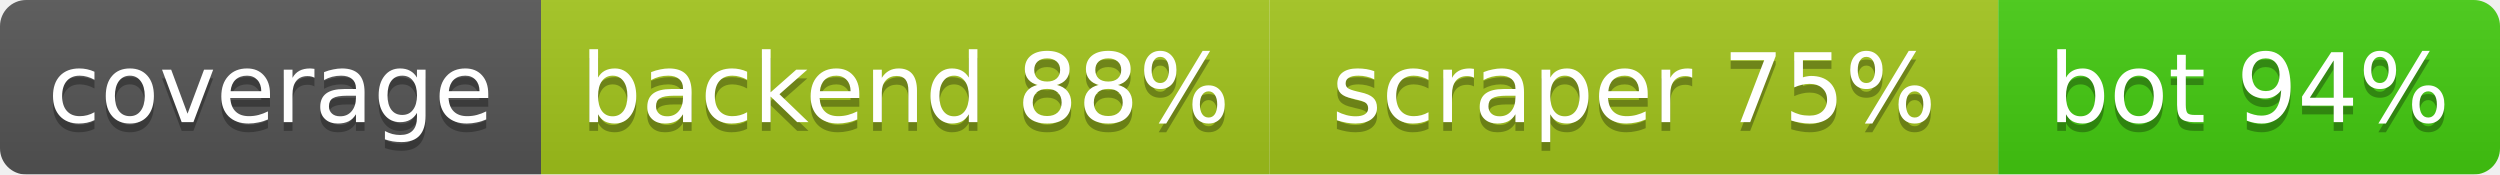
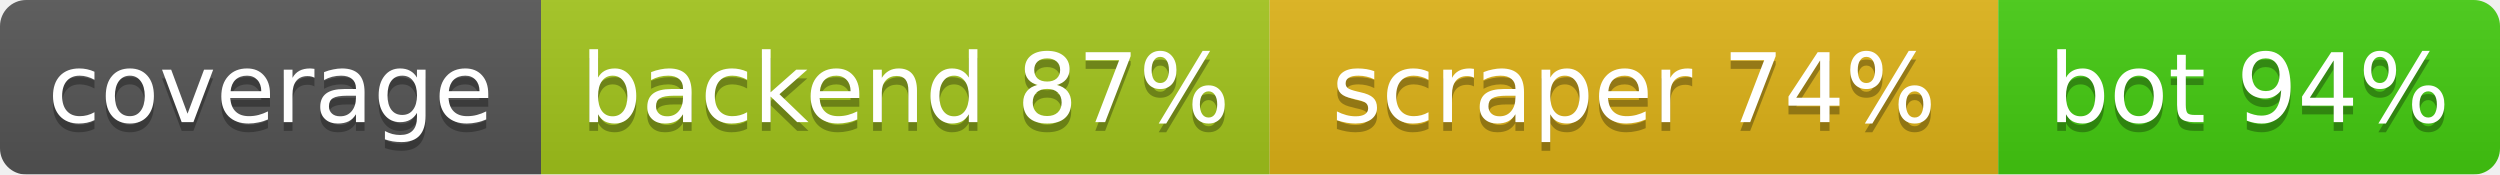
<svg xmlns="http://www.w3.org/2000/svg" width="286.5" height="20">
  <linearGradient id="b" x2="0" y2="100%">
    <stop offset="0" stop-color="#bbb" stop-opacity=".1" />
    <stop offset="1" stop-opacity=".1" />
  </linearGradient>
  <mask id="a">
    <rect width="286.5" height="20" rx="3" fill="#fff" />
  </mask>
  <g mask="url(#a)">
    <rect width="62.0" height="20" fill="#555" />
    <rect x="62.0" width="83.5" height="20" fill="#a3c51c" />
-     <rect x="145.5" width="83.5" height="20" fill="#a3c51c" />
+     <rect x="145.5" width="83.5" height="20" fill="#dfb317" />
    <rect x="229.0" width="57.5" height="20" fill="#4c1" />
    <rect width="286.5" height="20" fill="url(#b)" />
  </g>
  <g fill="#fff" text-anchor="middle" font-family="DejaVu Sans,Verdana,Geneva,sans-serif" font-size="11">
    <text x="31.0" y="15" fill="#010101" fill-opacity=".3">coverage</text>
    <text x="31.0" y="14">coverage</text>
-     <text x="103.75" y="15" fill="#010101" fill-opacity=".3">backend 88%</text>
-     <text x="103.75" y="14">backend 88%</text>
-     <text x="187.25" y="15" fill="#010101" fill-opacity=".3">scraper 75%</text>
-     <text x="187.25" y="14">scraper 75%</text>
+     <text x="103.75" y="15" fill="#010101" fill-opacity=".3">backend 87%</text>
+     <text x="103.75" y="14">backend 87%</text>
+     <text x="187.25" y="15" fill="#010101" fill-opacity=".3">scraper 74%</text>
+     <text x="187.25" y="14">scraper 74%</text>
    <text x="257.75" y="15" fill="#010101" fill-opacity=".3">bot 94%</text>
    <text x="257.75" y="14">bot 94%</text>
  </g>
</svg>
